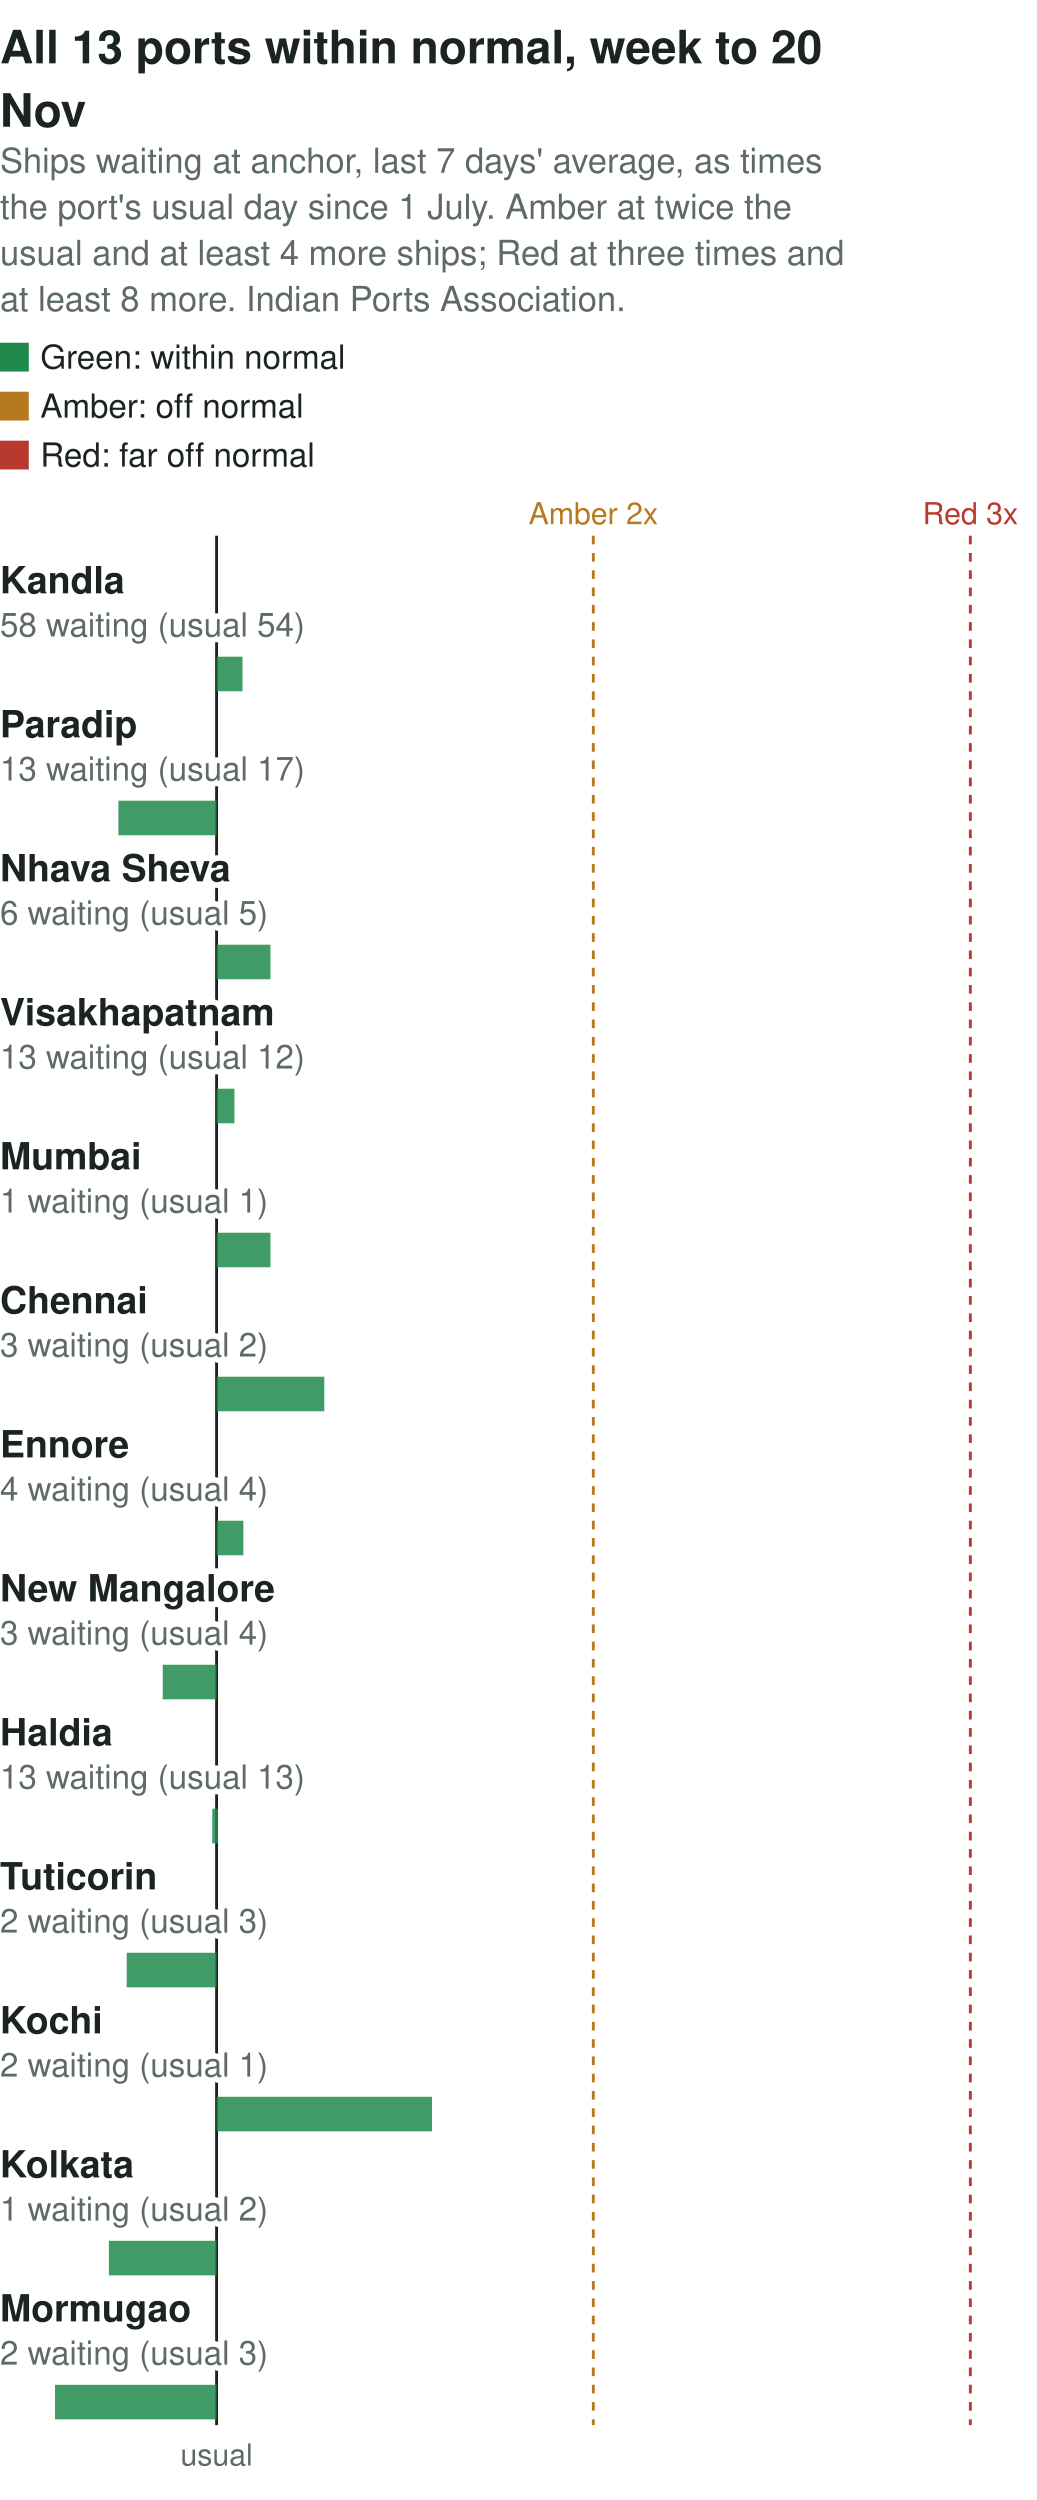
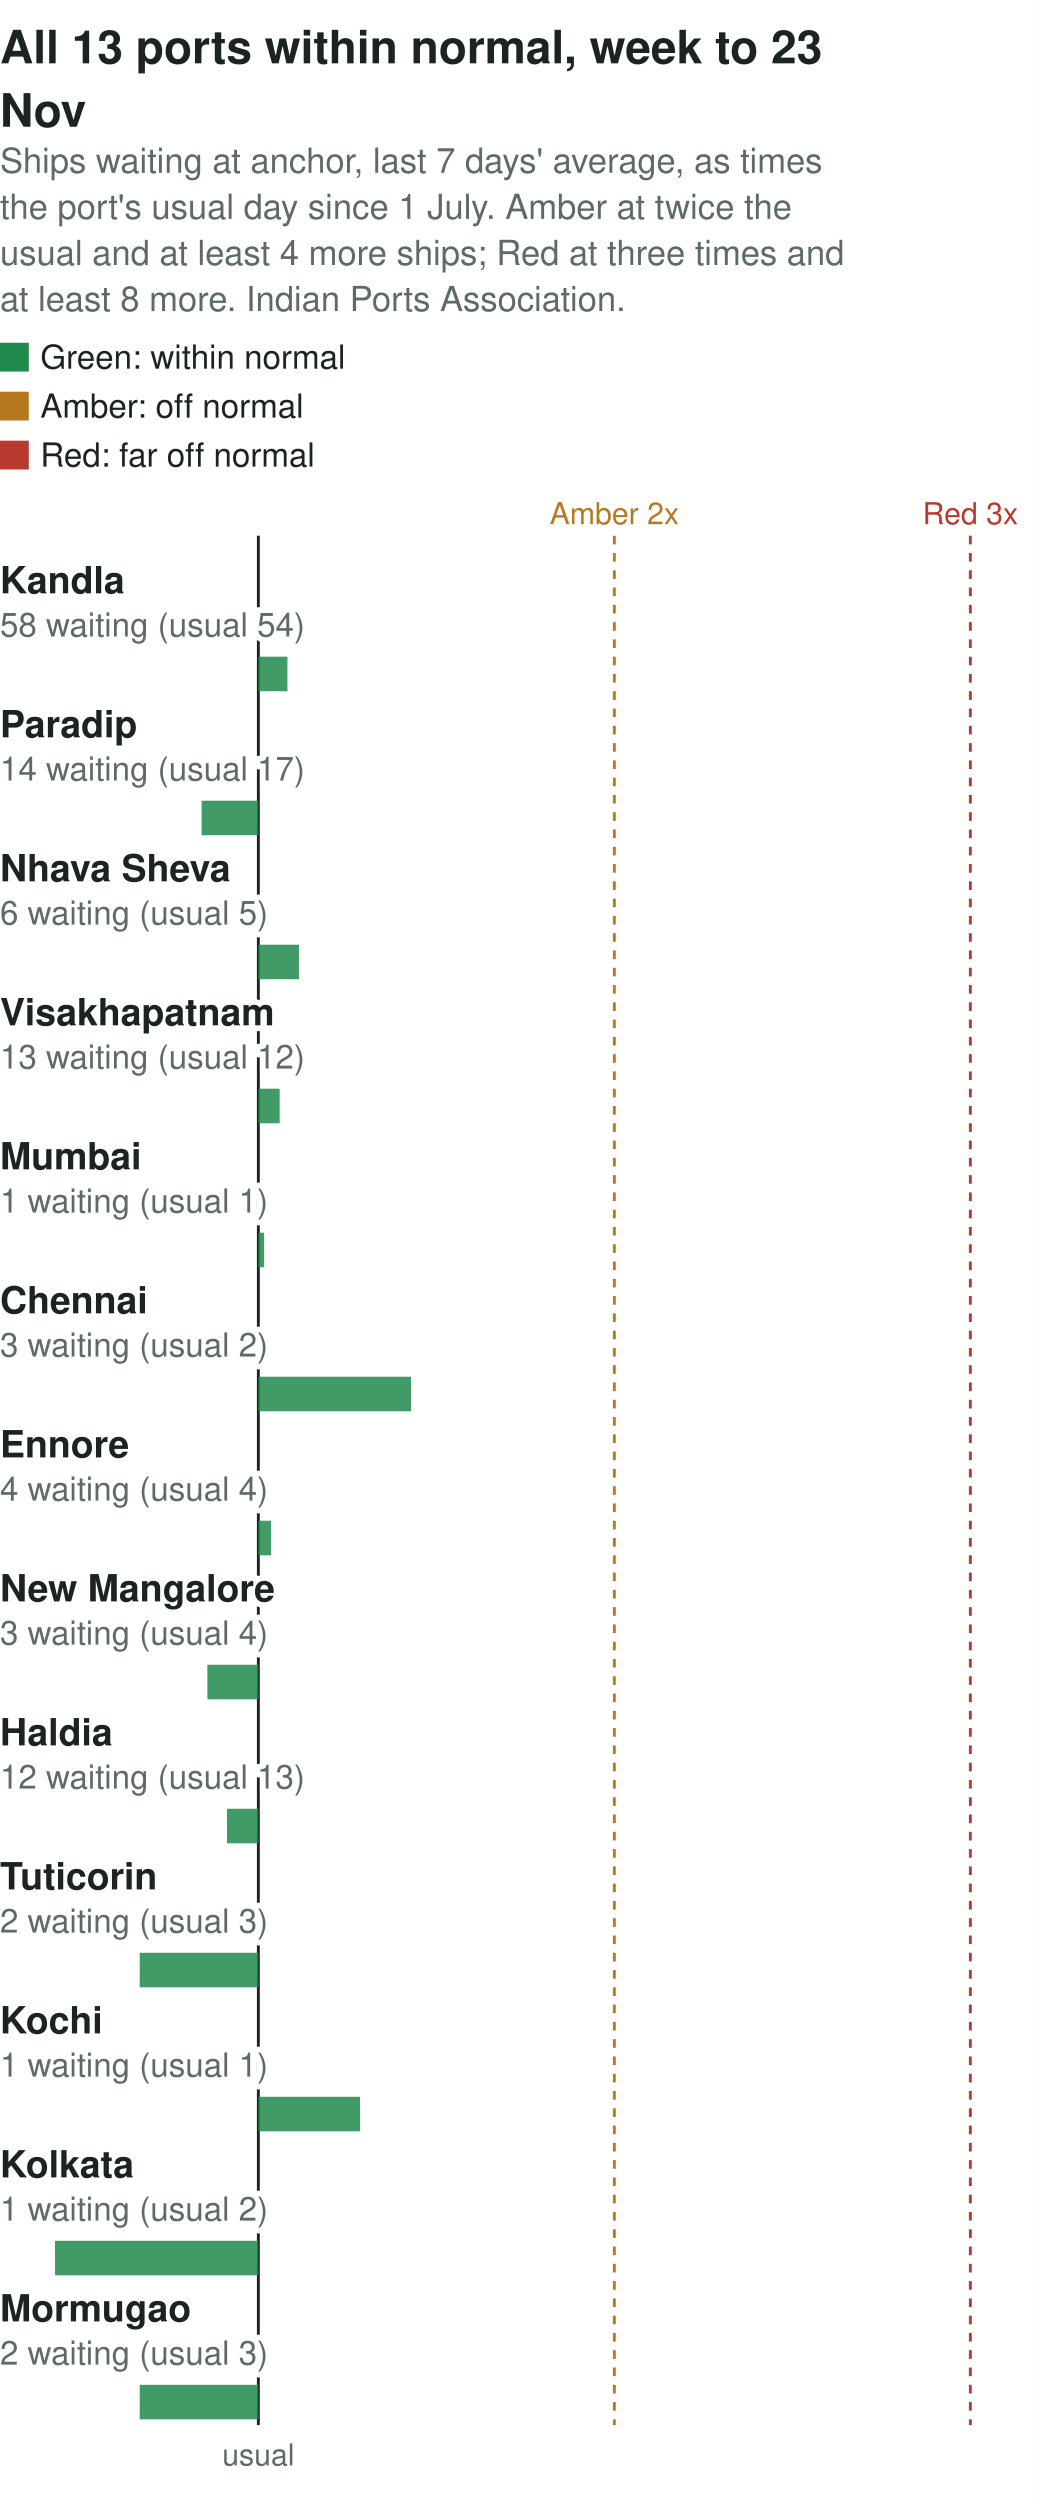
<svg xmlns="http://www.w3.org/2000/svg" width="360" height="868" viewBox="0 0 360 868">
  <rect width="100%" height="100%" fill="#fff" />
-   <text x="0" y="22" font-family="IBM Plex Sans,Helvetica,Arial,sans-serif" font-size="16" font-weight="700" fill="#1B2420">All 13 ports within normal, week to 20</text>
+   <text x="0" y="22" font-family="IBM Plex Sans,Helvetica,Arial,sans-serif" font-size="16" font-weight="700" fill="#1B2420">All 13 ports within normal, week to 23</text>
  <text x="0" y="44" font-family="IBM Plex Sans,Helvetica,Arial,sans-serif" font-size="16" font-weight="700" fill="#1B2420">Nov</text>
  <text x="0" y="60" font-family="IBM Plex Sans,Helvetica,Arial,sans-serif" font-size="12" fill="#5E6B65">Ships waiting at anchor, last 7 days' average, as times</text>
  <text x="0" y="76" font-family="IBM Plex Sans,Helvetica,Arial,sans-serif" font-size="12" fill="#5E6B65">the port's usual day since 1 July. Amber at twice the</text>
  <text x="0" y="92" font-family="IBM Plex Sans,Helvetica,Arial,sans-serif" font-size="12" fill="#5E6B65">usual and at least 4 more ships; Red at three times and</text>
  <text x="0" y="108" font-family="IBM Plex Sans,Helvetica,Arial,sans-serif" font-size="12" fill="#5E6B65">at least 8 more. Indian Ports Association.</text>
  <rect x="0" y="119" width="10" height="10" fill="#1F8A4C" />
  <text x="14" y="128" font-family="IBM Plex Sans,Helvetica,Arial,sans-serif" font-size="11.5" fill="#1B2420">Green: within normal</text>
  <rect x="0" y="136" width="10" height="10" fill="#B7791F" />
  <text x="14" y="145" font-family="IBM Plex Sans,Helvetica,Arial,sans-serif" font-size="11.5" fill="#1B2420">Amber: off normal</text>
  <rect x="0" y="153" width="10" height="10" fill="#B83A2E" />
  <text x="14" y="162" font-family="IBM Plex Sans,Helvetica,Arial,sans-serif" font-size="11.5" fill="#1B2420">Red: far off normal</text>
-   <line x1="206.0" y1="186" x2="206.0" y2="842" stroke="#B7791F" stroke-dasharray="3 3" />
-   <text x="206.0" y="182" text-anchor="middle" font-family="IBM Plex Sans,Helvetica,Arial,sans-serif" font-size="10.5" fill="#B7791F">Amber 2x</text>
+   <line x1="213.3" y1="186" x2="213.3" y2="842" stroke="#B7791F" stroke-dasharray="3 3" />
+   <text x="213.3" y="182" text-anchor="middle" font-family="IBM Plex Sans,Helvetica,Arial,sans-serif" font-size="10.5" fill="#B7791F">Amber 2x</text>
  <line x1="336.9" y1="186" x2="336.9" y2="842" stroke="#B83A2E" stroke-dasharray="3 3" />
  <text x="336.9" y="182" text-anchor="middle" font-family="IBM Plex Sans,Helvetica,Arial,sans-serif" font-size="10.5" fill="#B83A2E">Red 3x</text>
-   <line x1="75.2" y1="186" x2="75.2" y2="842" stroke="#1B2420" />
-   <text x="75.2" y="856" text-anchor="middle" font-family="IBM Plex Sans,Helvetica,Arial,sans-serif" font-size="10.5" fill="#5E6B65">usual</text>
+   <line x1="89.7" y1="186" x2="89.7" y2="842" stroke="#1B2420" />
+   <text x="89.7" y="856" text-anchor="middle" font-family="IBM Plex Sans,Helvetica,Arial,sans-serif" font-size="10.5" fill="#5E6B65">usual</text>
  <text x="0" y="206" font-family="IBM Plex Sans,Helvetica,Arial,sans-serif" font-size="13" font-weight="700" fill="#1B2420" stroke="#fff" stroke-width="4" paint-order="stroke">Kandla</text>
  <text x="0" y="221" font-family="IBM Plex Sans,Helvetica,Arial,sans-serif" font-size="11.5" fill="#5E6B65" stroke="#fff" stroke-width="4" paint-order="stroke">58 waiting (usual 54)</text>
-   <rect x="75.2" y="228" width="9.0" height="12" fill="#1F8A4C" opacity=".85" />
+   <rect x="89.7" y="228" width="10.1" height="12" fill="#1F8A4C" opacity=".85" />
  <text x="0" y="256" font-family="IBM Plex Sans,Helvetica,Arial,sans-serif" font-size="13" font-weight="700" fill="#1B2420" stroke="#fff" stroke-width="4" paint-order="stroke">Paradip</text>
-   <text x="0" y="271" font-family="IBM Plex Sans,Helvetica,Arial,sans-serif" font-size="11.5" fill="#5E6B65" stroke="#fff" stroke-width="4" paint-order="stroke">13 waiting (usual 17)</text>
-   <rect x="41.1" y="278" width="34.1" height="12" fill="#1F8A4C" opacity=".85" />
+   <text x="0" y="271" font-family="IBM Plex Sans,Helvetica,Arial,sans-serif" font-size="11.5" fill="#5E6B65" stroke="#fff" stroke-width="4" paint-order="stroke">14 waiting (usual 17)</text>
+   <rect x="70.0" y="278" width="19.7" height="12" fill="#1F8A4C" opacity=".85" />
  <text x="0" y="306" font-family="IBM Plex Sans,Helvetica,Arial,sans-serif" font-size="13" font-weight="700" fill="#1B2420" stroke="#fff" stroke-width="4" paint-order="stroke">Nhava Sheva</text>
  <text x="0" y="321" font-family="IBM Plex Sans,Helvetica,Arial,sans-serif" font-size="11.5" fill="#5E6B65" stroke="#fff" stroke-width="4" paint-order="stroke">6 waiting (usual 5)</text>
-   <rect x="75.2" y="328" width="18.7" height="12" fill="#1F8A4C" opacity=".85" />
+   <rect x="89.7" y="328" width="14.1" height="12" fill="#1F8A4C" opacity=".85" />
  <text x="0" y="356" font-family="IBM Plex Sans,Helvetica,Arial,sans-serif" font-size="13" font-weight="700" fill="#1B2420" stroke="#fff" stroke-width="4" paint-order="stroke">Visakhapatnam</text>
  <text x="0" y="371" font-family="IBM Plex Sans,Helvetica,Arial,sans-serif" font-size="11.5" fill="#5E6B65" stroke="#fff" stroke-width="4" paint-order="stroke">13 waiting (usual 12)</text>
-   <rect x="75.2" y="378" width="6.2" height="12" fill="#1F8A4C" opacity=".85" />
+   <rect x="89.7" y="378" width="7.4" height="12" fill="#1F8A4C" opacity=".85" />
  <text x="0" y="406" font-family="IBM Plex Sans,Helvetica,Arial,sans-serif" font-size="13" font-weight="700" fill="#1B2420" stroke="#fff" stroke-width="4" paint-order="stroke">Mumbai</text>
  <text x="0" y="421" font-family="IBM Plex Sans,Helvetica,Arial,sans-serif" font-size="11.5" fill="#5E6B65" stroke="#fff" stroke-width="4" paint-order="stroke">1 waiting (usual 1)</text>
-   <rect x="75.2" y="428" width="18.7" height="12" fill="#1F8A4C" opacity=".85" />
+   <rect x="89.7" y="428" width="2.0" height="12" fill="#1F8A4C" opacity=".85" />
  <text x="0" y="456" font-family="IBM Plex Sans,Helvetica,Arial,sans-serif" font-size="13" font-weight="700" fill="#1B2420" stroke="#fff" stroke-width="4" paint-order="stroke">Chennai</text>
  <text x="0" y="471" font-family="IBM Plex Sans,Helvetica,Arial,sans-serif" font-size="11.5" fill="#5E6B65" stroke="#fff" stroke-width="4" paint-order="stroke">3 waiting (usual 2)</text>
-   <rect x="75.2" y="478" width="37.4" height="12" fill="#1F8A4C" opacity=".85" />
+   <rect x="89.7" y="478" width="53.0" height="12" fill="#1F8A4C" opacity=".85" />
  <text x="0" y="506" font-family="IBM Plex Sans,Helvetica,Arial,sans-serif" font-size="13" font-weight="700" fill="#1B2420" stroke="#fff" stroke-width="4" paint-order="stroke">Ennore</text>
  <text x="0" y="521" font-family="IBM Plex Sans,Helvetica,Arial,sans-serif" font-size="11.5" fill="#5E6B65" stroke="#fff" stroke-width="4" paint-order="stroke">4 waiting (usual 4)</text>
-   <rect x="75.2" y="528" width="9.3" height="12" fill="#1F8A4C" opacity=".85" />
+   <rect x="89.7" y="528" width="4.4" height="12" fill="#1F8A4C" opacity=".85" />
  <text x="0" y="556" font-family="IBM Plex Sans,Helvetica,Arial,sans-serif" font-size="13" font-weight="700" fill="#1B2420" stroke="#fff" stroke-width="4" paint-order="stroke">New Mangalore</text>
  <text x="0" y="571" font-family="IBM Plex Sans,Helvetica,Arial,sans-serif" font-size="11.5" fill="#5E6B65" stroke="#fff" stroke-width="4" paint-order="stroke">3 waiting (usual 4)</text>
-   <rect x="56.5" y="578" width="18.7" height="12" fill="#1F8A4C" opacity=".85" />
+   <rect x="72.0" y="578" width="17.7" height="12" fill="#1F8A4C" opacity=".85" />
  <text x="0" y="606" font-family="IBM Plex Sans,Helvetica,Arial,sans-serif" font-size="13" font-weight="700" fill="#1B2420" stroke="#fff" stroke-width="4" paint-order="stroke">Haldia</text>
-   <text x="0" y="621" font-family="IBM Plex Sans,Helvetica,Arial,sans-serif" font-size="11.5" fill="#5E6B65" stroke="#fff" stroke-width="4" paint-order="stroke">13 waiting (usual 13)</text>
-   <rect x="73.7" y="628" width="2.0" height="12" fill="#1F8A4C" opacity=".85" />
+   <text x="0" y="621" font-family="IBM Plex Sans,Helvetica,Arial,sans-serif" font-size="11.5" fill="#5E6B65" stroke="#fff" stroke-width="4" paint-order="stroke">12 waiting (usual 13)</text>
+   <rect x="78.8" y="628" width="10.9" height="12" fill="#1F8A4C" opacity=".85" />
  <text x="0" y="656" font-family="IBM Plex Sans,Helvetica,Arial,sans-serif" font-size="13" font-weight="700" fill="#1B2420" stroke="#fff" stroke-width="4" paint-order="stroke">Tuticorin</text>
  <text x="0" y="671" font-family="IBM Plex Sans,Helvetica,Arial,sans-serif" font-size="11.5" fill="#5E6B65" stroke="#fff" stroke-width="4" paint-order="stroke">2 waiting (usual 3)</text>
-   <rect x="44.0" y="678" width="31.2" height="12" fill="#1F8A4C" opacity=".85" />
+   <rect x="48.5" y="678" width="41.2" height="12" fill="#1F8A4C" opacity=".85" />
  <text x="0" y="706" font-family="IBM Plex Sans,Helvetica,Arial,sans-serif" font-size="13" font-weight="700" fill="#1B2420" stroke="#fff" stroke-width="4" paint-order="stroke">Kochi</text>
-   <text x="0" y="721" font-family="IBM Plex Sans,Helvetica,Arial,sans-serif" font-size="11.5" fill="#5E6B65" stroke="#fff" stroke-width="4" paint-order="stroke">2 waiting (usual 1)</text>
-   <rect x="75.2" y="728" width="74.8" height="12" fill="#1F8A4C" opacity=".85" />
+   <text x="0" y="721" font-family="IBM Plex Sans,Helvetica,Arial,sans-serif" font-size="11.5" fill="#5E6B65" stroke="#fff" stroke-width="4" paint-order="stroke">1 waiting (usual 1)</text>
+   <rect x="89.7" y="728" width="35.3" height="12" fill="#1F8A4C" opacity=".85" />
  <text x="0" y="756" font-family="IBM Plex Sans,Helvetica,Arial,sans-serif" font-size="13" font-weight="700" fill="#1B2420" stroke="#fff" stroke-width="4" paint-order="stroke">Kolkata</text>
  <text x="0" y="771" font-family="IBM Plex Sans,Helvetica,Arial,sans-serif" font-size="11.5" fill="#5E6B65" stroke="#fff" stroke-width="4" paint-order="stroke">1 waiting (usual 2)</text>
-   <rect x="37.8" y="778" width="37.4" height="12" fill="#1F8A4C" opacity=".85" />
+   <rect x="19.1" y="778" width="70.6" height="12" fill="#1F8A4C" opacity=".85" />
  <text x="0" y="806" font-family="IBM Plex Sans,Helvetica,Arial,sans-serif" font-size="13" font-weight="700" fill="#1B2420" stroke="#fff" stroke-width="4" paint-order="stroke">Mormugao</text>
  <text x="0" y="821" font-family="IBM Plex Sans,Helvetica,Arial,sans-serif" font-size="11.5" fill="#5E6B65" stroke="#fff" stroke-width="4" paint-order="stroke">2 waiting (usual 3)</text>
-   <rect x="19.1" y="828" width="56.1" height="12" fill="#1F8A4C" opacity=".85" />
+   <rect x="48.5" y="828" width="41.2" height="12" fill="#1F8A4C" opacity=".85" />
</svg>
